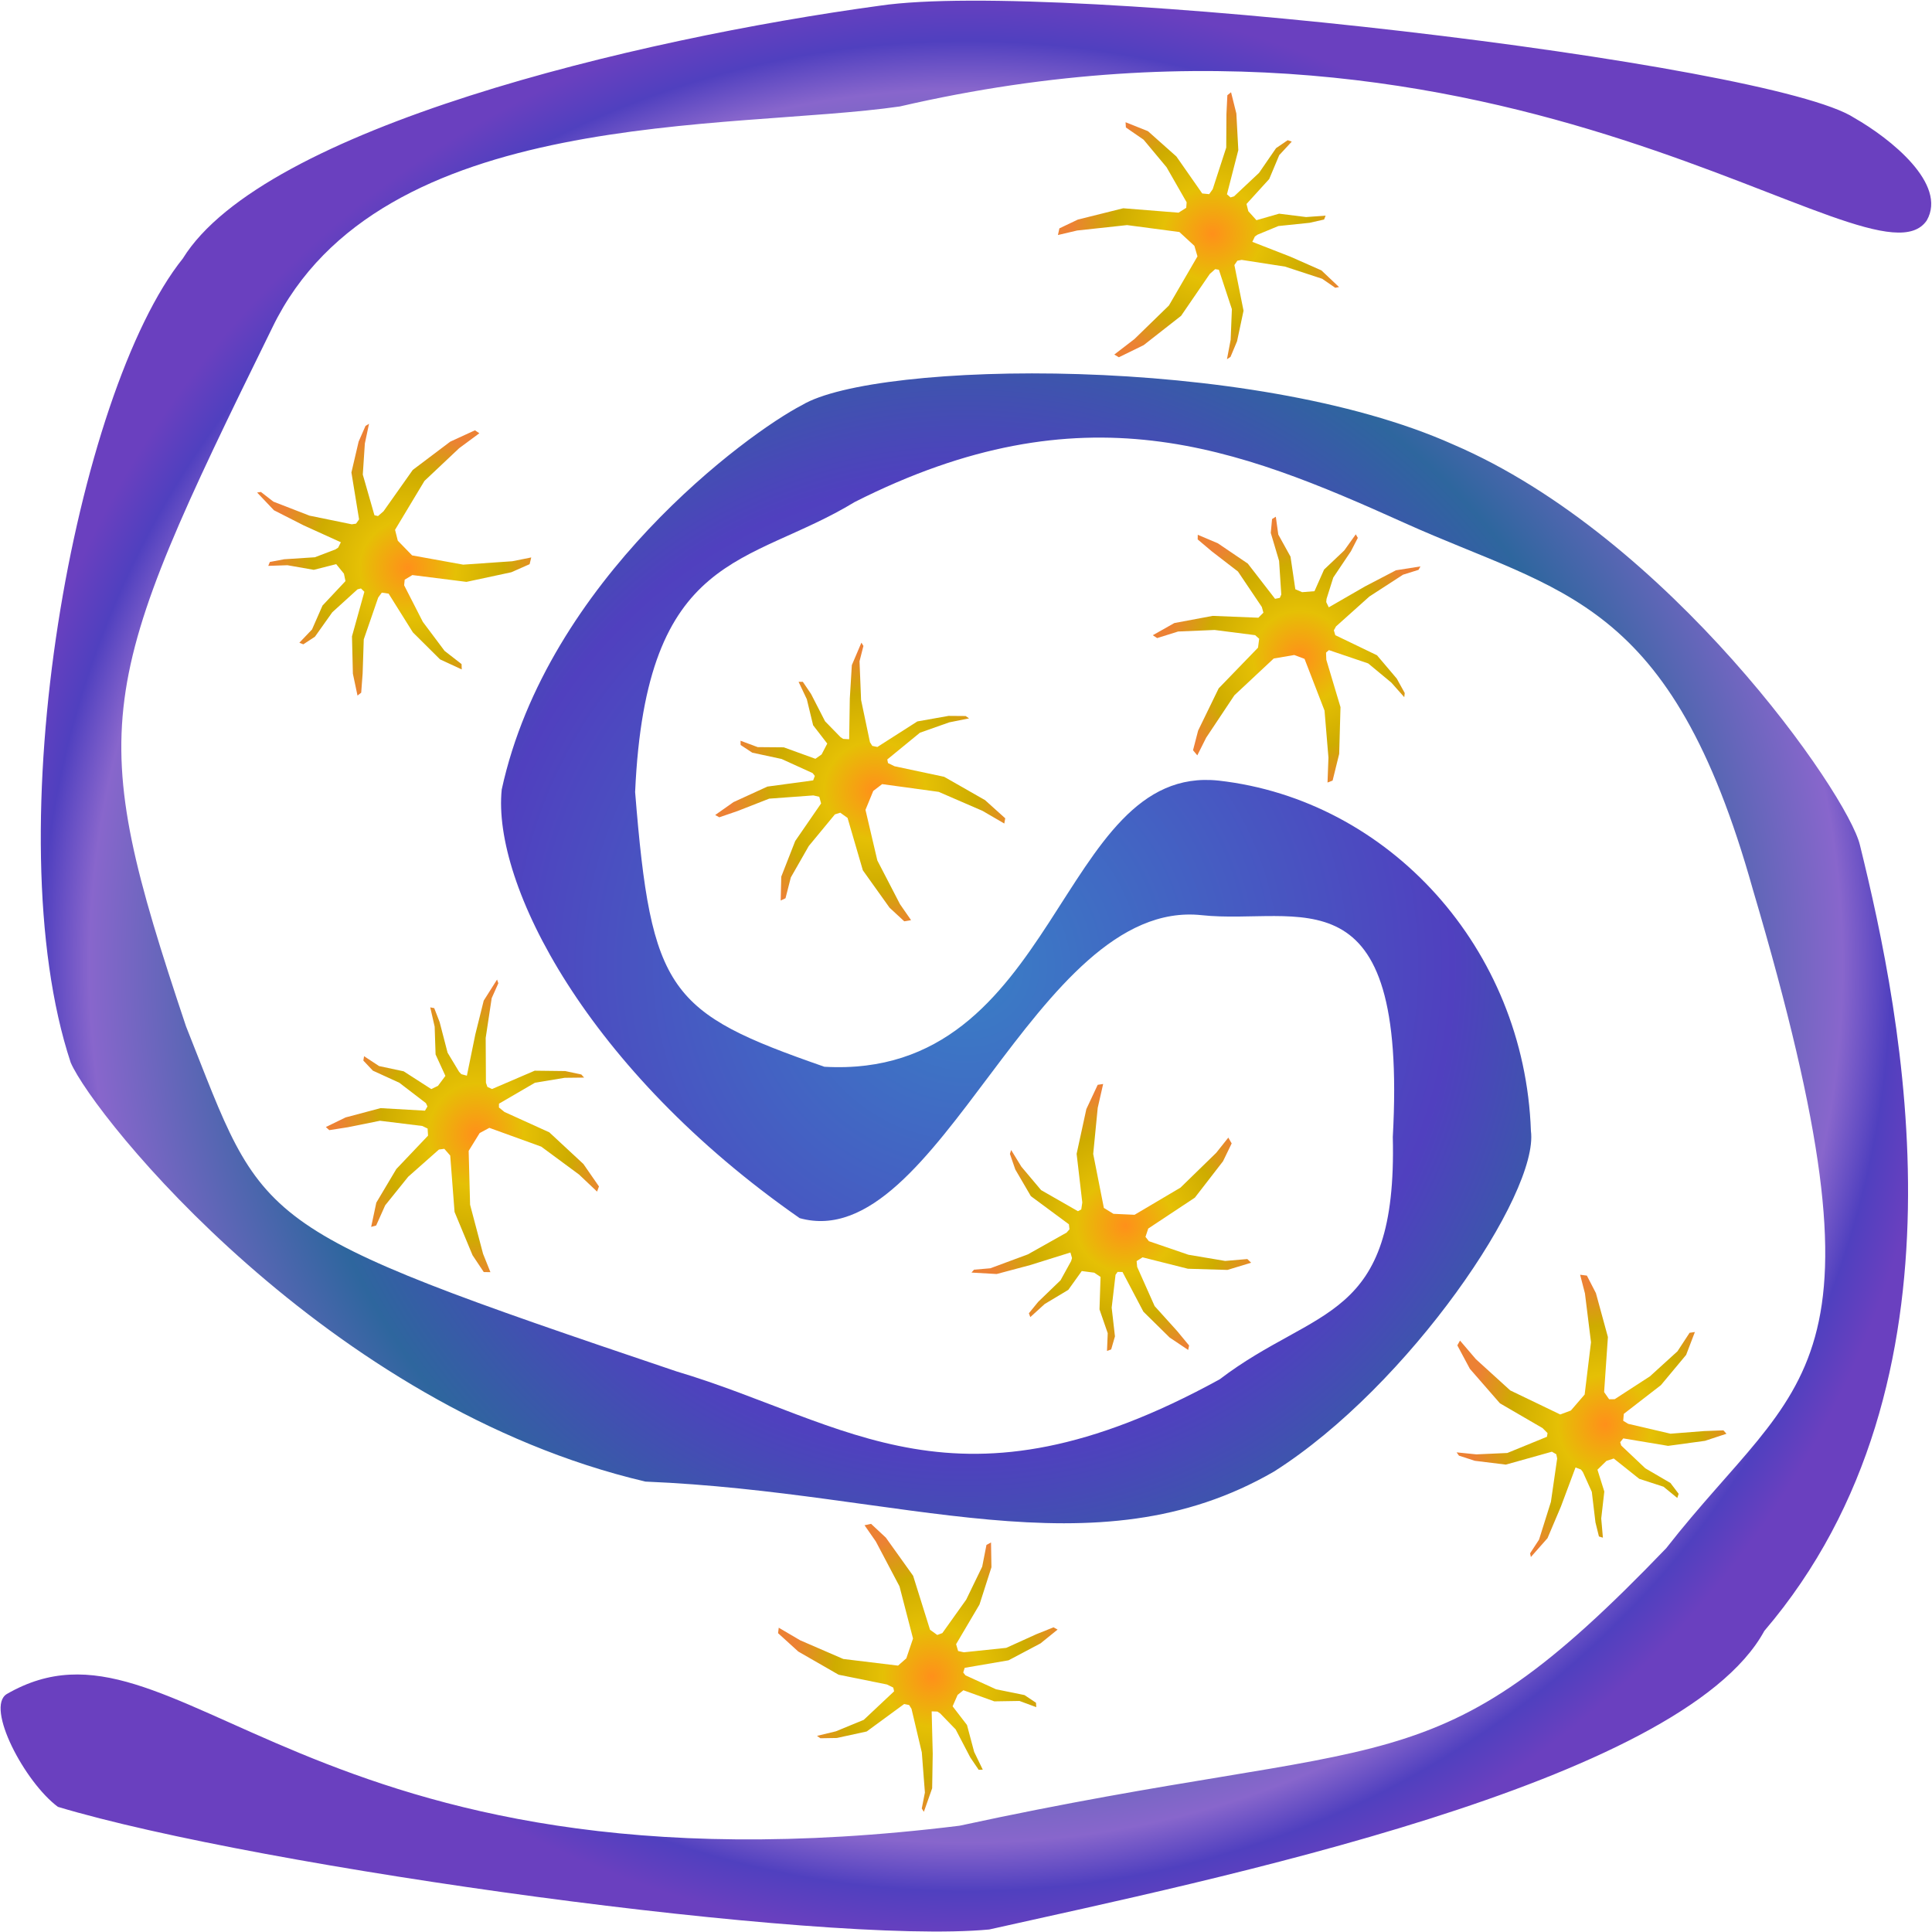
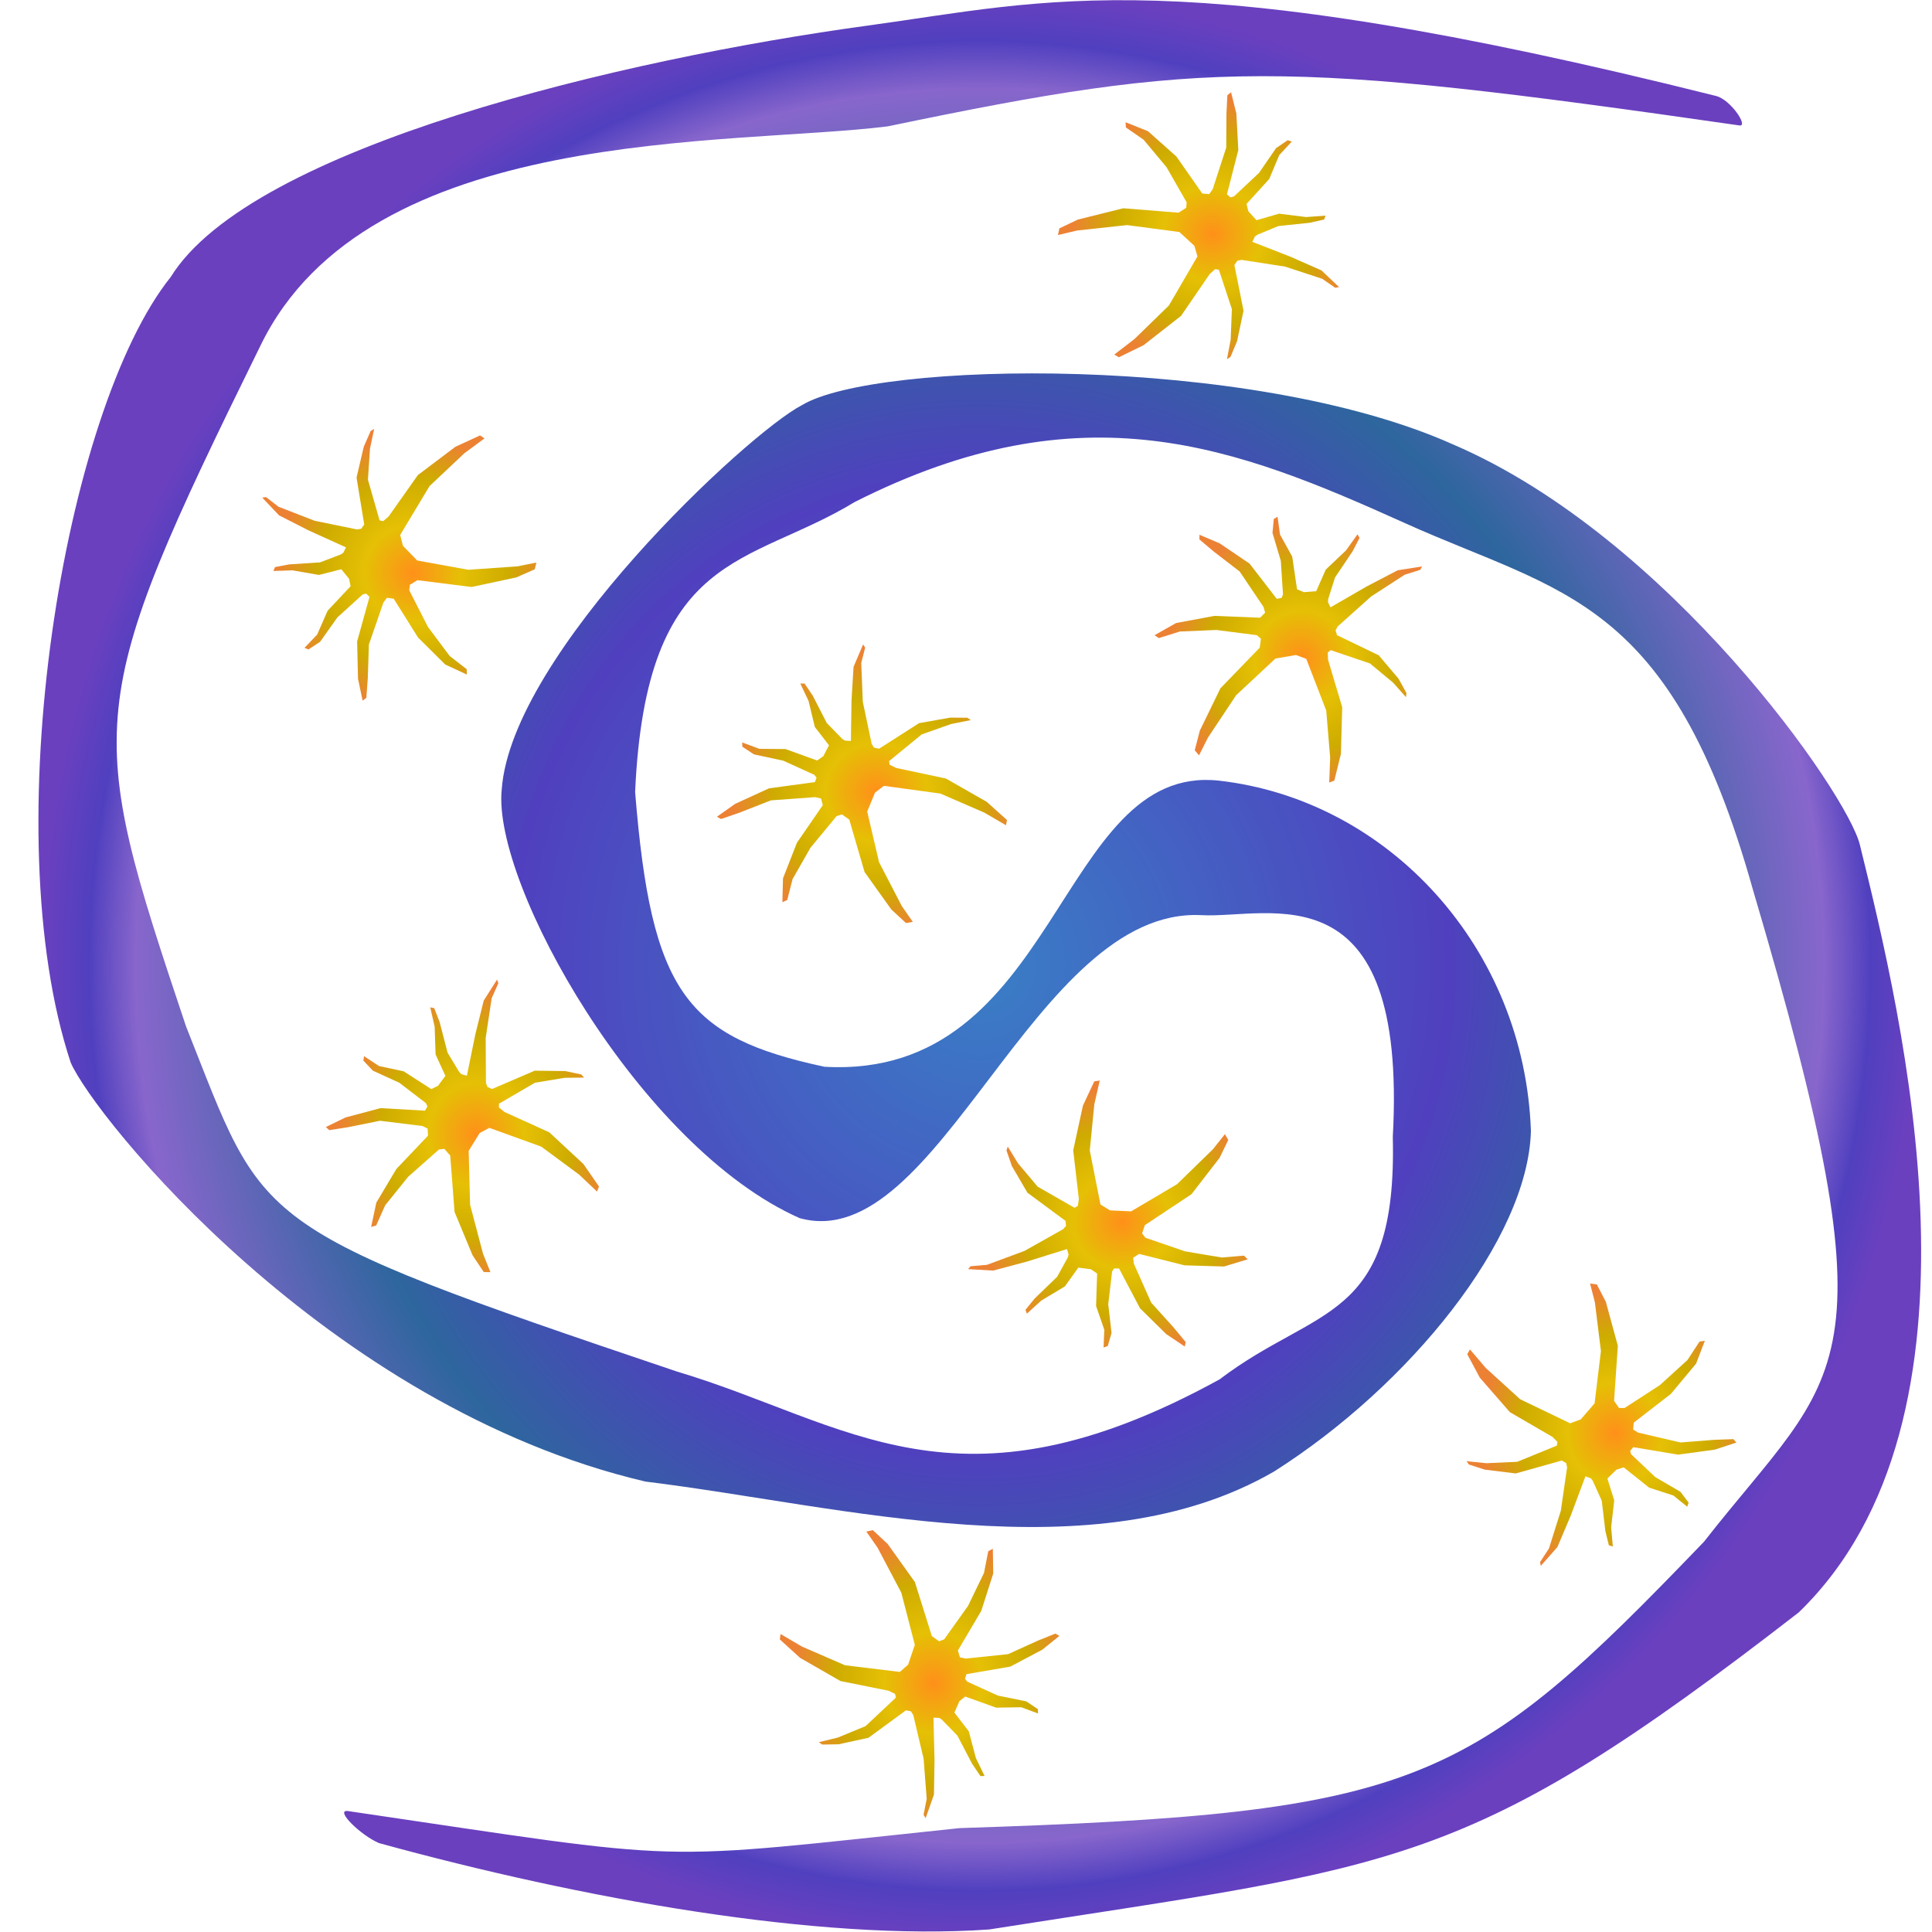
<svg xmlns="http://www.w3.org/2000/svg" viewBox="0 0 100 100" aria-label="a galaxy full of twinkling star spiders">
  <defs>
    <radialGradient id="spiderspace_logo_galaxy_radial_gradient">
      <stop offset="0%" stop-color="#397fc6" />
      <stop offset="50%" stop-color="#5040bf" />
      <stop offset="70%" stop-color="#2e669e" />
      <stop offset="90%" stop-color="#8866cc" />
      <stop offset="95%" stop-color="#5040bf" />
      <stop offset="100%" stop-color="#6a40bf" />
    </radialGradient>
    <radialGradient id="spiderspace_logo_spider_radial_gradient" cx="0.55" cy="0.53">
      <stop offset="0%" stop-color="#ff901a" />
      <stop offset="35%" stop-color="#e5c005" />
      <stop offset="70%" stop-color="#ceac00" />
      <stop offset="100%" stop-color="#ec8134" />
    </radialGradient>
  </defs>
  <path d="m 24.459,64.971 -0.931,-2.241 -0.225,-2.919 -0.305,-0.348 -0.278,0.036 -1.592,1.409 -1.191,1.479 -0.467,1.045 -0.259,0.072 0.267,-1.255 1.037,-1.742 1.64,-1.726 -0.022,-0.368 -0.275,-0.132 -2.19,-0.271 -1.671,0.337 -0.953,0.149 -0.178,-0.161 1.021,-0.497 1.811,-0.481 2.3,0.131 0.127,-0.219 -0.08,-0.171 -1.377,-1.056 -1.369,-0.625 -0.492,-0.521 0.037,-0.227 0.776,0.51 1.273,0.272 1.43,0.92 0.346,-0.167 0.385,-0.516 -0.508,-1.11 -0.048,-1.438 -0.229,-0.999 0.207,0.04 0.279,0.72 0.412,1.587 0.597,0.991 0.114,0.12 0.288,0.078 0.438,-2.142 0.433,-1.743 0.691,-1.09 0.066,0.191 -0.344,0.771 -0.311,2.059 0.013,2.319 0.076,0.217 0.239,0.109 2.209,-0.949 1.581,0.019 0.833,0.178 0.144,0.16 -1.005,0.011 -1.538,0.254 -1.863,1.085 -0.003,0.197 0.286,0.232 2.321,1.054 1.765,1.639 0.805,1.162 -0.098,0.267 -0.935,-0.885 -1.954,-1.442 -2.686,-0.973 -0.502,0.27 -0.569,0.922 0.074,2.789 0.671,2.538 0.381,0.951 -0.345,-0.006 z" fill="url('#spiderspace_logo_spider_radial_gradient')" />
-   <path d="m 26.464,29.62 -2.321,0.498 -2.8,-0.353 -0.396,0.24 -0.029,0.289 0.969,1.895 1.125,1.502 0.879,0.682 0.009,0.277 -1.122,-0.52 -1.407,-1.398 -1.257,-2.006 -0.352,-0.051 -0.186,0.253 -0.748,2.167 -0.058,1.762 -0.074,0.996 -0.192,0.149 -0.239,-1.134 -0.046,-1.932 0.641,-2.306 -0.177,-0.172 -0.179,0.047 -1.305,1.186 -0.897,1.264 -0.602,0.395 -0.205,-0.083 0.655,-0.686 0.543,-1.237 1.189,-1.267 -0.08,-0.384 -0.4,-0.493 -1.16,0.294 -1.365,-0.238 -0.992,0.033 0.084,-0.202 0.741,-0.14 1.588,-0.103 1.068,-0.408 0.139,-0.092 0.138,-0.277 -1.919,-0.87 -1.545,-0.786 -0.871,-0.918 0.195,-0.03 0.648,0.502 1.869,0.725 2.188,0.448 0.222,-0.034 0.156,-0.221 -0.397,-2.428 0.374,-1.599 0.355,-0.809 0.183,-0.114 -0.216,1.021 -0.107,1.61 0.603,2.105 0.185,0.042 0.283,-0.244 1.516,-2.144 1.941,-1.464 1.276,-0.586 0.229,0.153 -1.044,0.772 -1.798,1.695 -1.521,2.53 0.142,0.563 0.74,0.761 2.644,0.479 2.542,-0.176 0.981,-0.197 -0.084,0.349 z" fill="url('#spiderspace_logo_spider_radial_gradient')" />
+   <path d="m 26.73,29.885 -2.321,0.498 -2.8,-0.353 -0.396,0.24 -0.029,0.289 0.969,1.895 1.125,1.502 0.879,0.682 0.009,0.277 -1.122,-0.52 -1.407,-1.398 -1.257,-2.006 -0.352,-0.051 -0.186,0.253 -0.748,2.167 -0.058,1.762 -0.074,0.996 -0.192,0.149 -0.239,-1.134 -0.046,-1.932 0.641,-2.306 -0.177,-0.172 -0.179,0.047 -1.305,1.186 -0.897,1.264 -0.602,0.395 -0.205,-0.083 0.655,-0.686 0.543,-1.237 1.189,-1.267 -0.08,-0.384 -0.4,-0.493 -1.16,0.294 -1.365,-0.238 -0.992,0.033 0.084,-0.202 0.741,-0.14 1.588,-0.103 1.068,-0.408 0.139,-0.092 0.138,-0.277 -1.919,-0.87 -1.545,-0.786 -0.871,-0.918 0.195,-0.03 0.648,0.502 1.869,0.725 2.188,0.448 0.222,-0.034 0.156,-0.221 -0.397,-2.428 0.374,-1.599 0.355,-0.809 0.183,-0.114 -0.216,1.021 -0.107,1.61 0.603,2.105 0.185,0.042 0.283,-0.244 1.516,-2.144 1.941,-1.464 1.276,-0.586 0.229,0.153 -1.044,0.772 -1.798,1.695 -1.521,2.53 0.142,0.563 0.74,0.761 2.644,0.479 2.542,-0.176 0.981,-0.197 -0.084,0.349 z" fill="url('#spiderspace_logo_spider_radial_gradient')" />
  <path d="m 55.788,11.366 2.351,-0.586 2.863,0.228 0.397,-0.252 0.021,-0.285 -1.04,-1.817 -1.189,-1.425 -0.915,-0.631 -0.017,-0.271 1.158,0.462 1.473,1.311 1.337,1.914 0.36,0.035 0.182,-0.255 0.701,-2.156 0.01,-1.729 0.048,-0.98 0.191,-0.154 0.275,1.102 0.101,1.892 -0.588,2.288 0.185,0.161 0.181,-0.054 1.296,-1.218 0.879,-1.277 0.602,-0.412 0.211,0.073 -0.648,0.7 -0.518,1.235 -1.175,1.292 0.092,0.373 0.421,0.467 1.173,-0.337 1.398,0.175 1.01,-0.074 -0.08,0.202 -0.751,0.169 -1.615,0.168 -1.076,0.445 -0.139,0.096 -0.133,0.277 1.98,0.772 1.596,0.705 0.913,0.863 -0.197,0.037 -0.675,-0.465 -1.925,-0.631 -2.242,-0.347 -0.225,0.043 -0.153,0.223 0.473,2.364 -0.336,1.584 -0.339,0.808 -0.183,0.12 0.192,-1.01 0.063,-1.583 -0.673,-2.038 -0.19,-0.033 -0.282,0.251 -1.484,2.166 -1.937,1.517 -1.283,0.628 -0.238,-0.14 1.042,-0.801 1.785,-1.737 1.479,-2.544 -0.16,-0.546 -0.776,-0.715 -2.708,-0.358 -2.585,0.28 -0.994,0.234 0.076,-0.345 z" fill="url('#spiderspace_logo_spider_radial_gradient')" />
-   <path d="m 82.604,66.931 0.621,2.274 -0.196,2.849 0.259,0.371 0.288,-0.003 1.824,-1.183 1.426,-1.296 0.627,-0.958 0.274,-0.04 -0.453,1.184 -1.308,1.568 -1.918,1.484 -0.031,0.359 0.26,0.158 2.188,0.51 1.748,-0.137 0.991,-0.036 0.158,0.176 -1.111,0.366 -1.911,0.261 -2.319,-0.387 -0.161,0.197 0.056,0.174 1.246,1.178 1.301,0.76 0.424,0.56 -0.071,0.215 L 86.101,76.951 84.847,76.544 83.527,75.492 l -0.376,0.123 -0.467,0.456 0.355,1.131 -0.16,1.396 0.087,0.992 -0.205,-0.062 -0.18,-0.728 -0.189,-1.582 -0.463,-1.026 -0.098,-0.129 -0.282,-0.108 -0.756,2.023 -0.694,1.637 -0.861,0.976 -0.04,-0.192 0.462,-0.707 0.615,-1.956 0.324,-2.245 -0.046,-0.219 -0.227,-0.132 -2.383,0.668 -1.605,-0.197 -0.821,-0.266 -0.123,-0.171 1.024,0.104 1.601,-0.072 2.051,-0.839 0.031,-0.191 -0.257,-0.257 -2.207,-1.283 -1.556,-1.785 -0.65,-1.215 0.139,-0.247 0.822,0.962 1.777,1.616 2.589,1.246 0.55,-0.205 0.713,-0.827 0.329,-2.707 -0.314,-2.531 -0.249,-0.963 0.35,0.045 z" fill="url('#spiderspace_logo_spider_radial_gradient')" />
-   <path d="m 63.303,60.107 -1.458,1.884 -2.412,1.598 -0.143,0.431 0.176,0.224 2.048,0.702 1.9,0.32 1.148,-0.098 0.197,0.19 -1.226,0.373 -2.048,-0.061 -2.347,-0.591 -0.307,0.196 0.029,0.301 0.903,2.027 1.16,1.285 0.624,0.754 -0.047,0.232 L 60.54,69.23 59.183,67.893 l -1.082,-2.055 -0.255,-0.005 -0.106,0.151 -0.2,1.7 0.17,1.487 -0.196,0.676 -0.216,0.077 0.038,-0.917 -0.426,-1.233 0.054,-1.681 -0.325,-0.219 -0.647,-0.085 -0.697,0.973 -1.221,0.733 -0.746,0.678 -0.073,-0.199 0.479,-0.588 1.16,-1.12 0.548,-0.994 0.045,-0.156 -0.082,-0.287 -2.083,0.651 -1.735,0.463 -1.303,-0.075 0.13,-0.149 0.846,-0.073 1.945,-0.721 2.002,-1.126 0.149,-0.171 -0.03,-0.259 -1.969,-1.457 -0.805,-1.379 -0.279,-0.807 0.064,-0.202 0.531,0.866 1.019,1.21 1.907,1.092 0.172,-0.093 0.053,-0.359 -0.293,-2.517 0.503,-2.317 0.588,-1.256 0.282,-0.043 -0.281,1.235 -0.234,2.386 0.552,2.794 0.495,0.305 1.094,0.05 2.377,-1.406 1.85,-1.802 0.626,-0.787 0.173,0.302 z" fill="url('#spiderspace_logo_spider_radial_gradient')" />
-   <path d="m 62.014,37.817 1.065,-2.189 2.036,-2.105 0.06,-0.461 -0.209,-0.186 -2.098,-0.269 -1.887,0.08 -1.088,0.34 -0.224,-0.148 1.114,-0.63 1.983,-0.371 2.367,0.095 0.261,-0.261 -0.082,-0.295 -1.235,-1.835 -1.348,-1.039 -0.737,-0.622 0.004,-0.241 1.042,0.442 1.548,1.049 1.411,1.824 0.247,-0.049 0.075,-0.173 -0.113,-1.741 -0.431,-1.449 0.067,-0.717 0.194,-0.122 0.128,0.924 0.632,1.142 0.25,1.69 0.352,0.151 0.639,-0.051 0.497,-1.119 1.044,-0.989 0.597,-0.835 0.106,0.183 -0.355,0.689 -0.916,1.364 -0.349,1.108 -0.015,0.165 0.131,0.269 1.889,-1.089 1.588,-0.828 1.268,-0.2 -0.099,0.177 -0.802,0.251 -1.743,1.13 -1.726,1.547 -0.112,0.202 0.075,0.252 2.158,1.04 1.023,1.207 0.413,0.747 -0.025,0.215 -0.667,-0.753 -1.199,-0.994 -2.033,-0.689 -0.149,0.129 0.014,0.37 0.734,2.453 -0.068,2.42 -0.34,1.379 -0.264,0.103 0.048,-1.293 -0.203,-2.433 -1.034,-2.675 -0.532,-0.2 -1.063,0.181 -2.037,1.905 -1.458,2.19 -0.461,0.918 -0.221,-0.265 z" fill="url('#spiderspace_logo_spider_radial_gradient')" />
-   <path d="m 46.043,46.982 -1.382,-1.936 -0.792,-2.712 -0.378,-0.269 -0.277,0.088 -1.352,1.637 -0.929,1.626 -0.275,1.077 -0.25,0.118 0.03,-1.236 0.722,-1.844 1.34,-1.946 -0.094,-0.343 -0.306,-0.071 -2.286,0.167 -1.639,0.641 -0.944,0.324 -0.213,-0.118 0.946,-0.667 1.754,-0.804 2.371,-0.321 0.087,-0.231 -0.114,-0.146 -1.608,-0.732 -1.517,-0.326 -0.602,-0.397 -0.006,-0.221 0.89,0.331 1.35,0.011 1.636,0.593 0.321,-0.225 0.293,-0.562 -0.732,-0.949 -0.326,-1.348 -0.426,-0.899 0.219,-0.002 0.424,0.626 0.727,1.418 0.8,0.82 0.139,0.091 0.309,0.018 0.033,-2.107 0.105,-1.729 0.495,-1.162 0.105,0.167 -0.202,0.794 0.08,2.003 0.46,2.187 0.12,0.191 0.264,0.056 2.069,-1.322 1.616,-0.287 0.883,0.007 0.178,0.123 -1.023,0.204 -1.52,0.537 -1.69,1.384 0.036,0.187 0.336,0.164 2.571,0.547 2.116,1.207 1.046,0.941 -0.049,0.271 -1.124,-0.655 -2.271,-0.984 -2.927,-0.401 -0.46,0.352 -0.403,0.98 0.614,2.619 1.174,2.266 0.572,0.824 -0.353,0.06 z" fill="url('#spiderspace_logo_spider_radial_gradient')" />
-   <path d="m 45.852,79.588 1.411,1.974 0.875,2.794 0.375,0.27 0.263,-0.098 1.235,-1.731 0.828,-1.709 0.22,-1.123 0.236,-0.128 0.022,1.283 -0.619,1.931 -1.21,2.051 0.104,0.354 0.297,0.066 2.195,-0.229 1.552,-0.704 0.895,-0.359 0.21,0.117 -0.883,0.714 -1.656,0.876 -2.27,0.39 -0.075,0.241 0.116,0.148 1.579,0.72 1.475,0.301 0.596,0.397 0.015,0.229 -0.871,-0.322 -1.301,0.021 -1.6,-0.575 -0.3,0.241 -0.259,0.59 0.744,0.967 0.37,1.39 0.447,0.922 -0.211,0.008 -0.434,-0.639 -0.759,-1.453 -0.805,-0.831 -0.138,-0.091 -0.298,-0.011 0.055,2.186 -0.03,1.796 -0.429,1.217 -0.108,-0.171 0.162,-0.828 -0.16,-2.076 -0.534,-2.257 -0.123,-0.195 -0.257,-0.052 -1.939,1.421 -1.545,0.337 -0.851,0.014 -0.176,-0.123 0.977,-0.236 1.442,-0.594 1.571,-1.476 -0.042,-0.193 -0.331,-0.162 -2.499,-0.505 -2.088,-1.2 -1.046,-0.951 0.036,-0.282 1.11,0.652 2.229,0.966 2.836,0.344 0.428,-0.376 0.347,-1.026 -0.7,-2.701 -1.225,-2.322 -0.585,-0.841 0.338,-0.072 z" fill="url('#spiderspace_logo_spider_radial_gradient')" />
-   <path d="M 41.391,63.051 C 30.373,55.378 25.468,45.743 25.969,40.865 28.328,30.015 38.702,22.419 41.51,20.969 c 3.812,-2.297 23.214,-2.658 33.694,2.032 11.179,4.789 20.431,18.081 21.064,20.733 2.198,8.914 6.076,27.782 -4.947,40.682 C 87.011,92.345 62.682,97.302 51.201,99.87 42.568,100.683 13.462,96.667 2.997,93.522 1.281,92.25 -0.767,88.371 0.349,87.684 9.2,82.567 15.562,98.71 49.666,94.499 72.423,89.576 74.048,92.828 86.242,80.136 93.304,71.105 98.219,71.37 90.727,46.036 86.486,30.899 80.839,30.736 72.72,27.077 63.989,23.141 56.075,19.999 44.238,25.985 c -5.499,3.347 -10.804,2.465 -11.364,15.009 0.834,10.377 1.734,11.415 9.796,14.221 12.17,0.694 12.057,-15.714 20.415,-14.81 8.799,0.996 15.825,8.671 16.155,18.135 0.425,3.228 -6.3,13.189 -13.294,17.625 C 56.631,81.558 46.744,77.235 33.409,76.687 16.927,72.824 4.87,57.794 3.66,54.999 -0.291,43.061 3.926,20.288 9.463,13.38 13.631,6.643 32.851,2.02 45.557,0.292 54.832,-1.067 91.639,3.247 95.98,6.103 97.86,7.177 100.803,9.526 99.731,11.407 96.974,15.489 78.264,-1.825 46.576,5.51 37.801,6.776 19.66,5.462 14.102,16.943 4.886,35.683 4.383,37.458 9.628,53.123 13.765,63.515 12.709,63.459 35.008,70.981 43.889,73.624 49.51,78.878 63.132,71.392 68.153,67.563 72.325,68.471 72.091,58.849 72.861,44.802 67.218,47.907 62.195,47.369 53.56,46.444 48.591,65.049 41.391,63.051 Z" fill="url('#spiderspace_logo_galaxy_radial_gradient')" />
+   <path d="m 83.119,67.385 0.621,2.274 -0.196,2.849 0.259,0.371 0.288,-0.003 1.824,-1.183 1.426,-1.296 0.627,-0.958 0.274,-0.04 -0.453,1.184 -1.308,1.568 -1.918,1.484 -0.031,0.359 0.26,0.158 2.188,0.51 1.748,-0.137 0.991,-0.036 0.158,0.176 -1.111,0.366 -1.911,0.261 -2.319,-0.387 -0.161,0.197 0.056,0.174 1.246,1.178 1.301,0.76 0.424,0.56 -0.071,0.215 -0.715,-0.581 -1.255,-0.407 -1.32,-1.052 -0.376,0.123 -0.467,0.456 0.355,1.131 -0.16,1.396 0.087,0.992 -0.205,-0.062 -0.18,-0.728 -0.189,-1.582 -0.463,-1.026 -0.098,-0.129 -0.282,-0.108 -0.756,2.023 -0.694,1.637 -0.861,0.976 -0.04,-0.192 0.462,-0.707 0.615,-1.956 0.324,-2.245 -0.046,-0.219 -0.227,-0.132 -2.383,0.668 -1.605,-0.197 -0.821,-0.266 -0.123,-0.171 1.024,0.104 1.601,-0.072 2.051,-0.839 0.031,-0.191 -0.257,-0.257 -2.207,-1.283 -1.556,-1.785 -0.65,-1.215 0.139,-0.247 0.822,0.962 1.777,1.616 2.589,1.246 0.55,-0.205 0.713,-0.827 0.329,-2.707 -0.314,-2.531 -0.249,-0.963 0.35,0.045 z" fill="url('#spiderspace_logo_spider_radial_gradient')" />
+   <path d="m 63.127,59.93 -1.458,1.884 -2.412,1.598 -0.143,0.431 0.176,0.224 2.048,0.702 1.9,0.32 1.148,-0.098 0.197,0.19 -1.226,0.373 -2.048,-0.061 -2.347,-0.591 -0.307,0.196 0.029,0.301 0.903,2.027 1.16,1.285 0.624,0.754 -0.047,0.232 -0.961,-0.645 -1.357,-1.337 -1.082,-2.055 -0.255,-0.005 -0.106,0.151 -0.2,1.7 0.17,1.487 -0.196,0.676 -0.216,0.077 0.038,-0.917 -0.426,-1.233 0.054,-1.681 -0.325,-0.219 -0.647,-0.085 -0.697,0.973 -1.221,0.733 -0.746,0.678 -0.073,-0.199 0.479,-0.588 1.16,-1.12 0.548,-0.994 0.045,-0.156 -0.082,-0.287 -2.083,0.651 -1.735,0.463 -1.303,-0.075 0.13,-0.149 0.846,-0.073 1.945,-0.721 2.002,-1.126 0.149,-0.171 -0.03,-0.259 -1.969,-1.457 -0.805,-1.379 -0.279,-0.807 0.064,-0.202 0.531,0.866 1.019,1.21 1.907,1.092 0.172,-0.093 0.053,-0.359 -0.293,-2.517 0.503,-2.317 0.588,-1.256 0.282,-0.043 -0.281,1.235 -0.234,2.386 0.552,2.794 0.495,0.305 1.094,0.05 2.377,-1.406 1.85,-1.802 0.626,-0.787 0.173,0.302 z" fill="url('#spiderspace_logo_spider_radial_gradient')" />
+   <path d="m 62.103,37.817 1.065,-2.189 2.036,-2.105 0.06,-0.461 -0.209,-0.186 -2.098,-0.269 -1.887,0.08 -1.088,0.34 -0.224,-0.148 1.114,-0.63 1.983,-0.371 2.367,0.095 0.261,-0.261 -0.082,-0.295 -1.235,-1.835 -1.348,-1.039 -0.737,-0.622 0.004,-0.241 1.042,0.442 1.548,1.049 1.411,1.824 0.247,-0.049 0.075,-0.173 -0.113,-1.741 -0.431,-1.449 0.067,-0.717 0.194,-0.122 0.128,0.924 0.632,1.142 0.25,1.69 0.352,0.151 0.639,-0.051 0.497,-1.119 1.044,-0.989 0.597,-0.835 0.106,0.183 -0.355,0.689 -0.916,1.364 -0.349,1.108 -0.015,0.165 0.131,0.269 1.889,-1.089 1.588,-0.828 1.268,-0.2 -0.099,0.177 -0.802,0.251 -1.743,1.13 -1.726,1.547 -0.112,0.202 0.075,0.252 2.158,1.04 1.023,1.207 0.413,0.747 -0.025,0.215 -0.667,-0.753 -1.199,-0.994 -2.033,-0.689 -0.149,0.129 0.014,0.37 0.734,2.453 -0.068,2.42 -0.34,1.379 -0.264,0.103 0.048,-1.293 -0.203,-2.433 -1.034,-2.675 -0.532,-0.2 -1.063,0.181 -2.037,1.905 -1.458,2.19 -0.461,0.918 -0.221,-0.265 z" fill="url('#spiderspace_logo_spider_radial_gradient')" />
+   <path d="m 46.132,47.071 -1.382,-1.936 -0.792,-2.712 -0.378,-0.269 -0.277,0.088 -1.352,1.637 -0.929,1.626 -0.275,1.077 -0.25,0.118 0.03,-1.236 0.722,-1.844 1.34,-1.946 -0.094,-0.343 -0.306,-0.071 -2.286,0.167 -1.639,0.641 -0.944,0.324 -0.213,-0.118 0.946,-0.667 1.754,-0.804 2.371,-0.321 0.087,-0.231 -0.114,-0.146 -1.608,-0.732 -1.517,-0.326 -0.602,-0.397 -0.006,-0.221 0.89,0.331 1.35,0.011 1.636,0.593 0.321,-0.225 0.293,-0.562 -0.732,-0.949 -0.326,-1.348 -0.426,-0.899 0.219,-0.002 0.424,0.626 0.727,1.418 0.8,0.82 0.139,0.091 0.309,0.018 0.033,-2.107 0.105,-1.729 0.495,-1.162 0.105,0.167 -0.202,0.794 0.08,2.003 0.46,2.187 0.12,0.191 0.264,0.056 2.069,-1.322 1.616,-0.287 0.883,0.007 0.178,0.123 -1.023,0.204 -1.52,0.537 -1.69,1.384 0.036,0.187 0.336,0.164 2.571,0.547 2.116,1.207 1.046,0.941 -0.049,0.271 -1.124,-0.655 -2.271,-0.984 -2.927,-0.401 -0.46,0.352 -0.403,0.98 0.614,2.619 1.174,2.266 0.572,0.824 -0.353,0.06 z" fill="url('#spiderspace_logo_spider_radial_gradient')" />
+   <path d="m 45.945,79.914 1.411,1.974 0.875,2.794 0.375,0.27 0.263,-0.098 1.235,-1.731 0.828,-1.709 0.22,-1.123 0.236,-0.128 0.022,1.283 -0.619,1.931 -1.21,2.051 0.104,0.354 0.297,0.066 2.195,-0.229 1.552,-0.704 0.895,-0.359 0.21,0.117 -0.883,0.714 -1.656,0.876 -2.27,0.39 -0.075,0.241 0.116,0.148 1.579,0.72 1.475,0.301 0.596,0.397 0.015,0.229 -0.871,-0.322 -1.301,0.021 -1.6,-0.575 -0.3,0.241 -0.259,0.59 0.744,0.967 0.37,1.39 0.447,0.922 -0.211,0.008 -0.434,-0.639 -0.759,-1.453 -0.805,-0.831 -0.138,-0.091 -0.298,-0.011 0.055,2.186 -0.03,1.796 -0.429,1.217 -0.108,-0.171 0.162,-0.828 -0.16,-2.076 -0.534,-2.257 -0.123,-0.195 -0.257,-0.052 -1.939,1.421 -1.545,0.337 -0.851,0.014 -0.176,-0.123 0.977,-0.236 1.442,-0.594 1.571,-1.476 -0.042,-0.193 -0.331,-0.162 -2.499,-0.505 -2.088,-1.2 -1.046,-0.951 0.036,-0.282 1.11,0.652 2.229,0.966 2.836,0.344 0.428,-0.376 0.347,-1.026 -0.7,-2.701 -1.225,-2.322 -0.585,-0.841 0.338,-0.072 z" fill="url('#spiderspace_logo_spider_radial_gradient')" />
+   <path d="M 41.391,63.051 C 33.101,59.381 25.468,45.743 25.969,40.865 26.472,33.816 38.702,22.419 41.51,20.969 c 3.812,-2.297 23.214,-2.658 33.694,2.032 11.179,4.789 20.431,18.081 21.064,20.733 2.198,8.914 7.241,29.651 -3.163,39.722 -17.303,13.409 -20.524,13.05 -41.905,16.413 -8.814,0.618 -21.079,-1.583 -31.586,-4.472 -0.971,-0.42 -2.275,-1.715 -1.626,-1.661 18.282,2.688 15.269,2.607 31.677,0.887 C 73.483,93.855 76.009,92.487 88.202,79.795 95.265,70.764 98.219,71.37 90.727,46.036 86.486,30.899 80.839,30.736 72.72,27.077 63.989,23.141 56.075,19.999 44.238,25.985 c -5.499,3.347 -10.804,2.465 -11.364,15.009 0.834,10.377 2.64,12.681 9.796,14.221 12.17,0.694 12.057,-15.714 20.415,-14.81 8.799,0.996 15.825,8.671 16.155,18.135 -0.15,5.614 -6.3,13.189 -13.294,17.625 -9.315,5.392 -22.317,1.772 -32.537,0.521 C 16.927,72.824 4.87,57.794 3.66,54.999 -0.291,43.061 3.301,21.244 8.838,14.335 13.006,7.599 32.226,3.05 44.932,1.322 54.245,0.051 60.823,-2.047 88.833,4.97 89.581,5.162 90.517,6.562 90.035,6.493 66.295,3.078 62.514,3.093 45.951,6.54 37.779,7.565 19.035,6.418 13.477,17.899 4.261,36.638 4.383,37.458 9.628,53.123 13.765,63.515 12.709,63.459 35.008,70.981 43.889,73.624 49.51,78.878 63.132,71.392 68.153,67.563 72.325,68.471 72.091,58.849 72.861,44.802 65.671,47.554 62.195,47.369 53.523,46.909 48.591,65.049 41.391,63.051 Z" fill="url('#spiderspace_logo_galaxy_radial_gradient')" />
</svg>
